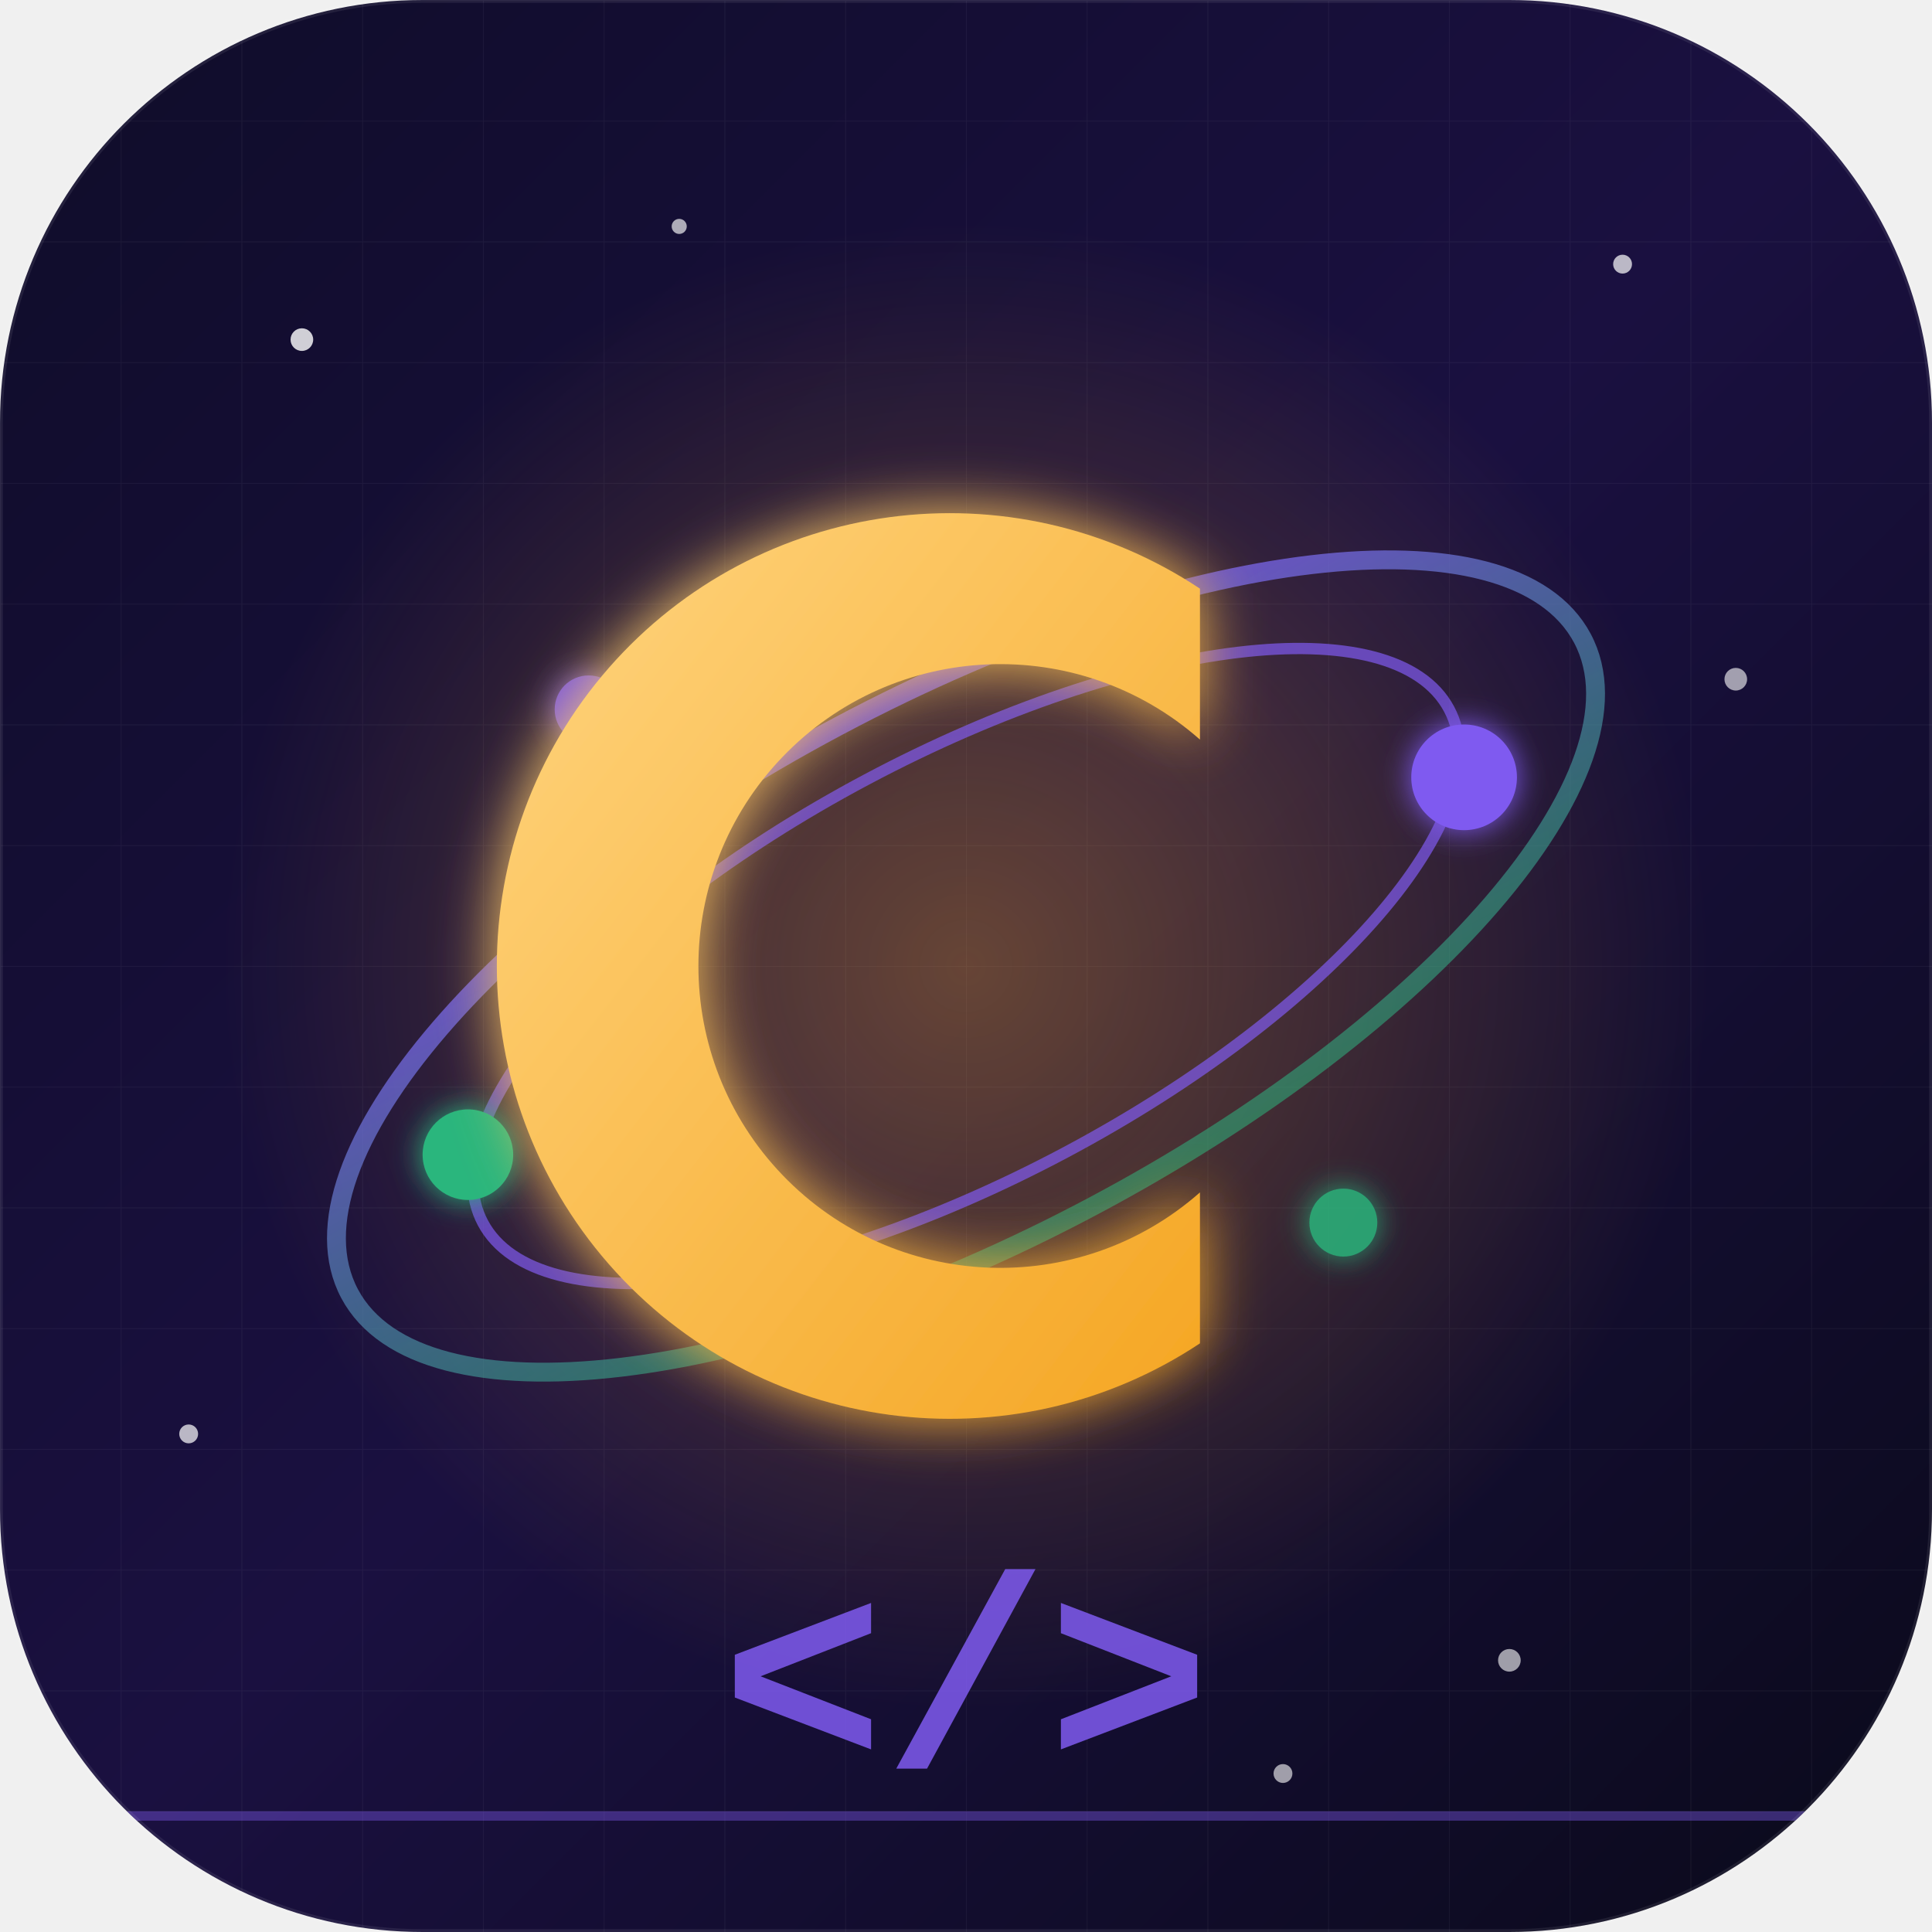
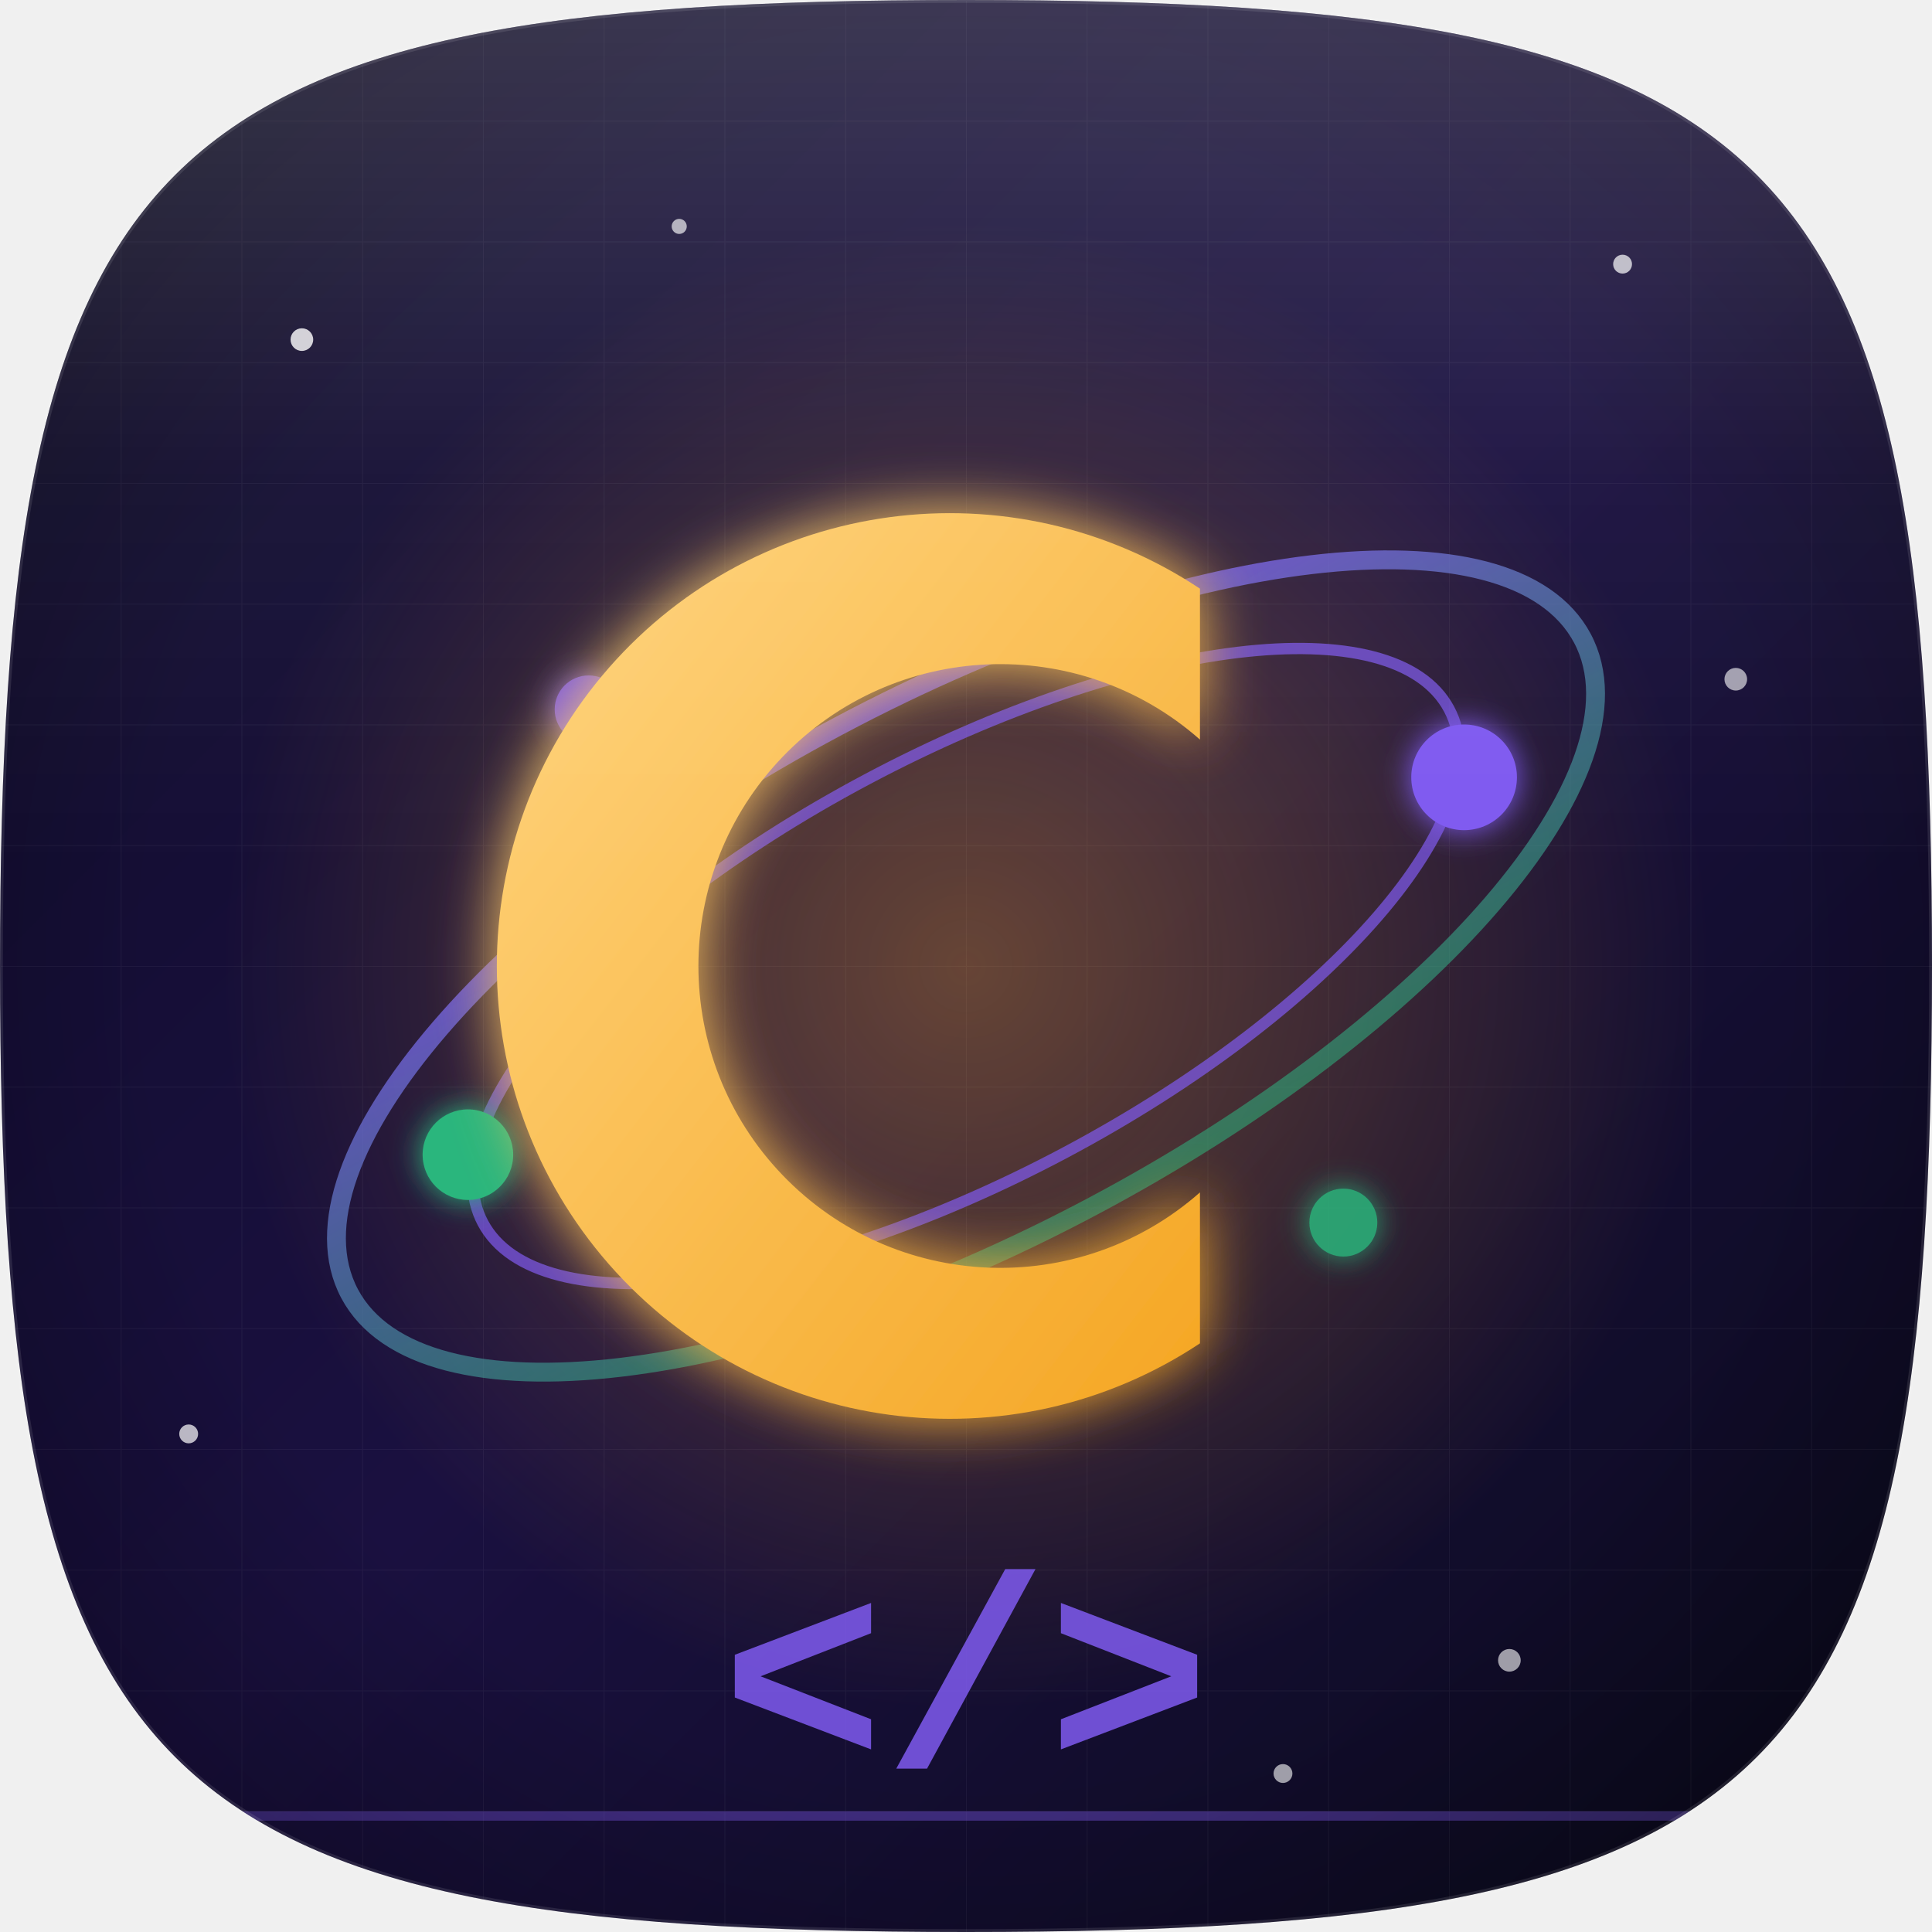
<svg xmlns="http://www.w3.org/2000/svg" viewBox="0 0 512 512" width="512" height="512">
  <defs>
    <clipPath id="roundedSquare">
-       <rect width="512" height="512" rx="112" ry="112" />
+       <path d="M 0 256 C 0 38.4, 38.4 0, 256 0 C 473.6 0, 512 38.4, 512 256 C 512 473.6, 473.6 512, 256 512 C 38.4 512, 0 473.6, 0 256 Z" />
    </clipPath>
+     <linearGradient id="glossGrad" x1="0%" y1="0%" x2="0%" y2="100%">
+       <stop offset="0%" style="stop-color:#ffffff;stop-opacity:0.18" />
+       <stop offset="55%" style="stop-color:#ffffff;stop-opacity:0.04" />
+       <stop offset="100%" style="stop-color:#ffffff;stop-opacity:0" />
+     </linearGradient>
+     <radialGradient id="vignetteGrad" cx="50%" cy="50%" r="70%">
+       <stop offset="60%" style="stop-color:#000000;stop-opacity:0" />
+       <stop offset="100%" style="stop-color:#000000;stop-opacity:0.45" />
+     </radialGradient>
    <linearGradient id="bgGrad" x1="0%" y1="0%" x2="100%" y2="100%">
      <stop offset="0%" style="stop-color:#0f0c29" />
      <stop offset="50%" style="stop-color:#1a1040" />
      <stop offset="100%" style="stop-color:#0a0a1a" />
    </linearGradient>
    <radialGradient id="cGlow" cx="50%" cy="50%" r="50%">
      <stop offset="0%" style="stop-color:#f5a623;stop-opacity:0.35" />
      <stop offset="100%" style="stop-color:#f5a623;stop-opacity:0" />
    </radialGradient>
    <linearGradient id="cGrad" x1="0%" y1="0%" x2="100%" y2="100%">
      <stop offset="0%" style="stop-color:#ffd580" />
      <stop offset="100%" style="stop-color:#f5a623" />
    </linearGradient>
    <linearGradient id="orbitGrad" x1="0%" y1="0%" x2="0%" y2="100%">
      <stop offset="0%" style="stop-color:#7f5af0;stop-opacity:0.9" />
      <stop offset="100%" style="stop-color:#2cb67d;stop-opacity:0.6" />
    </linearGradient>
    <pattern id="grid" width="32" height="32" patternUnits="userSpaceOnUse">
      <path d="M 32 0 L 0 0 0 32" fill="none" stroke="#ffffff" stroke-width="0.4" stroke-opacity="0.05" />
    </pattern>
    <filter id="glowFilter" x="-50%" y="-50%" width="200%" height="200%">
      <feGaussianBlur stdDeviation="8" result="coloredBlur" />
      <feMerge>
        <feMergeNode in="coloredBlur" />
        <feMergeNode in="SourceGraphic" />
      </feMerge>
    </filter>
    <filter id="dotGlow" x="-100%" y="-100%" width="300%" height="300%">
      <feGaussianBlur stdDeviation="4" result="coloredBlur" />
      <feMerge>
        <feMergeNode in="coloredBlur" />
        <feMergeNode in="SourceGraphic" />
      </feMerge>
    </filter>
  </defs>
  <g clip-path="url(#roundedSquare)">
    <rect width="512" height="512" fill="url(#bgGrad)" />
    <rect width="512" height="512" fill="url(#grid)" />
    <circle cx="256" cy="256" r="200" fill="url(#cGlow)" />
    <ellipse cx="256" cy="256" rx="185" ry="72" fill="none" stroke="url(#orbitGrad)" stroke-width="5" stroke-opacity="0.9" transform="rotate(-28 256 256)" />
    <ellipse cx="256" cy="256" rx="145" ry="56" fill="none" stroke="#7f5af0" stroke-width="3" stroke-opacity="0.7" transform="rotate(-28 256 256)" />
    <circle cx="388" cy="206" r="14" fill="#7f5af0" filter="url(#dotGlow)" />
    <circle cx="124" cy="306" r="12" fill="#2cb67d" filter="url(#dotGlow)" />
    <circle cx="156" cy="188" r="9" fill="#7f5af0" filter="url(#dotGlow)" opacity="0.9" />
    <circle cx="356" cy="324" r="9" fill="#2cb67d" filter="url(#dotGlow)" opacity="0.85" />
    <path d="       M 318 156       A 120 120 0 1 0 318 356       L 318 316       A 80 80 0 1 1 318 196       Z     " fill="url(#cGrad)" filter="url(#glowFilter)" />
    <text x="256" y="468" text-anchor="middle" font-family="'Courier New', monospace" font-size="72" fill="#7f5af0" opacity="0.85" font-weight="bold">&lt;/&gt;</text>
    <rect x="0" y="480" width="512" height="2.5" fill="#7f5af0" opacity="0.4" />
+     <rect width="512" height="512" fill="url(#vignetteGrad)" />
+     <rect width="512" height="230" fill="url(#glossGrad)" />
    <circle cx="80" cy="90" r="3" fill="white" opacity="0.8" />
    <circle cx="430" cy="70" r="2.5" fill="white" opacity="0.7" />
    <circle cx="460" cy="180" r="3" fill="white" opacity="0.6" />
    <circle cx="50" cy="380" r="2.5" fill="white" opacity="0.7" />
    <circle cx="400" cy="440" r="3" fill="white" opacity="0.6" />
    <circle cx="180" cy="60" r="2" fill="white" opacity="0.65" />
    <circle cx="340" cy="470" r="2.5" fill="white" opacity="0.6" />
  </g>
-   <rect width="512" height="512" rx="112" ry="112" fill="none" stroke="white" stroke-width="1.5" stroke-opacity="0.08" />
+   <path d="M 0 256 C 0 38.4, 38.4 0, 256 0 C 473.6 0, 512 38.4, 512 256 C 512 473.6, 473.6 512, 256 512 C 38.4 512, 0 473.6, 0 256 Z" fill="none" stroke="white" stroke-width="1.5" stroke-opacity="0.10" />
</svg>
